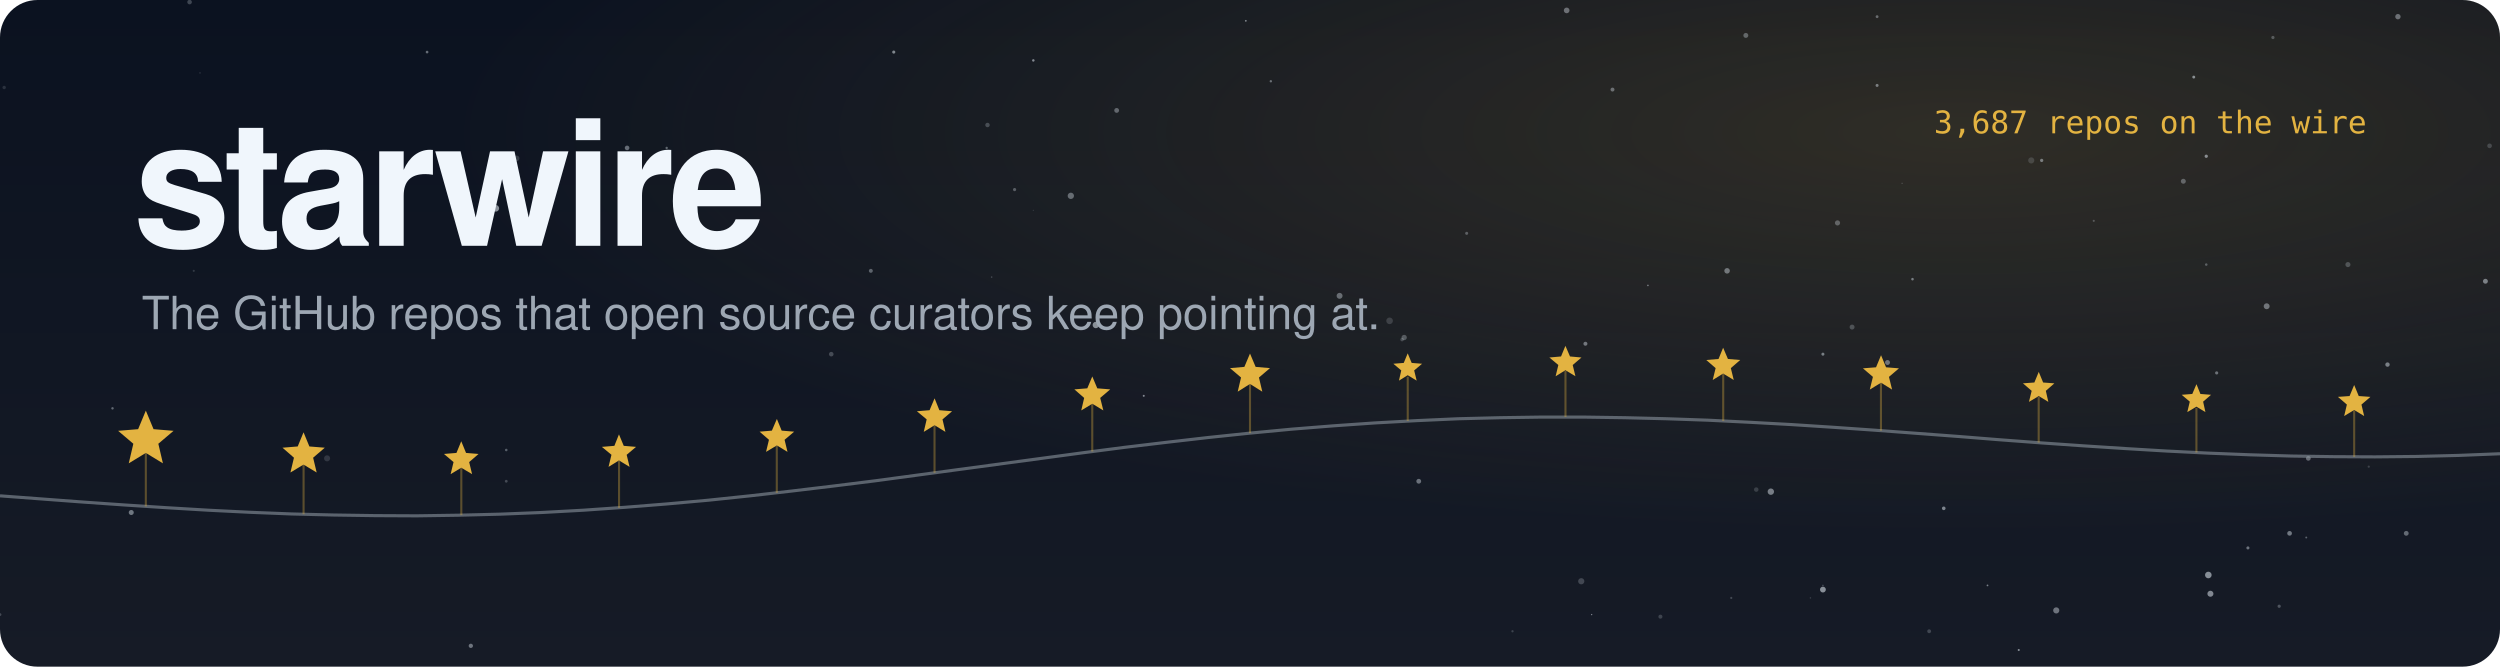
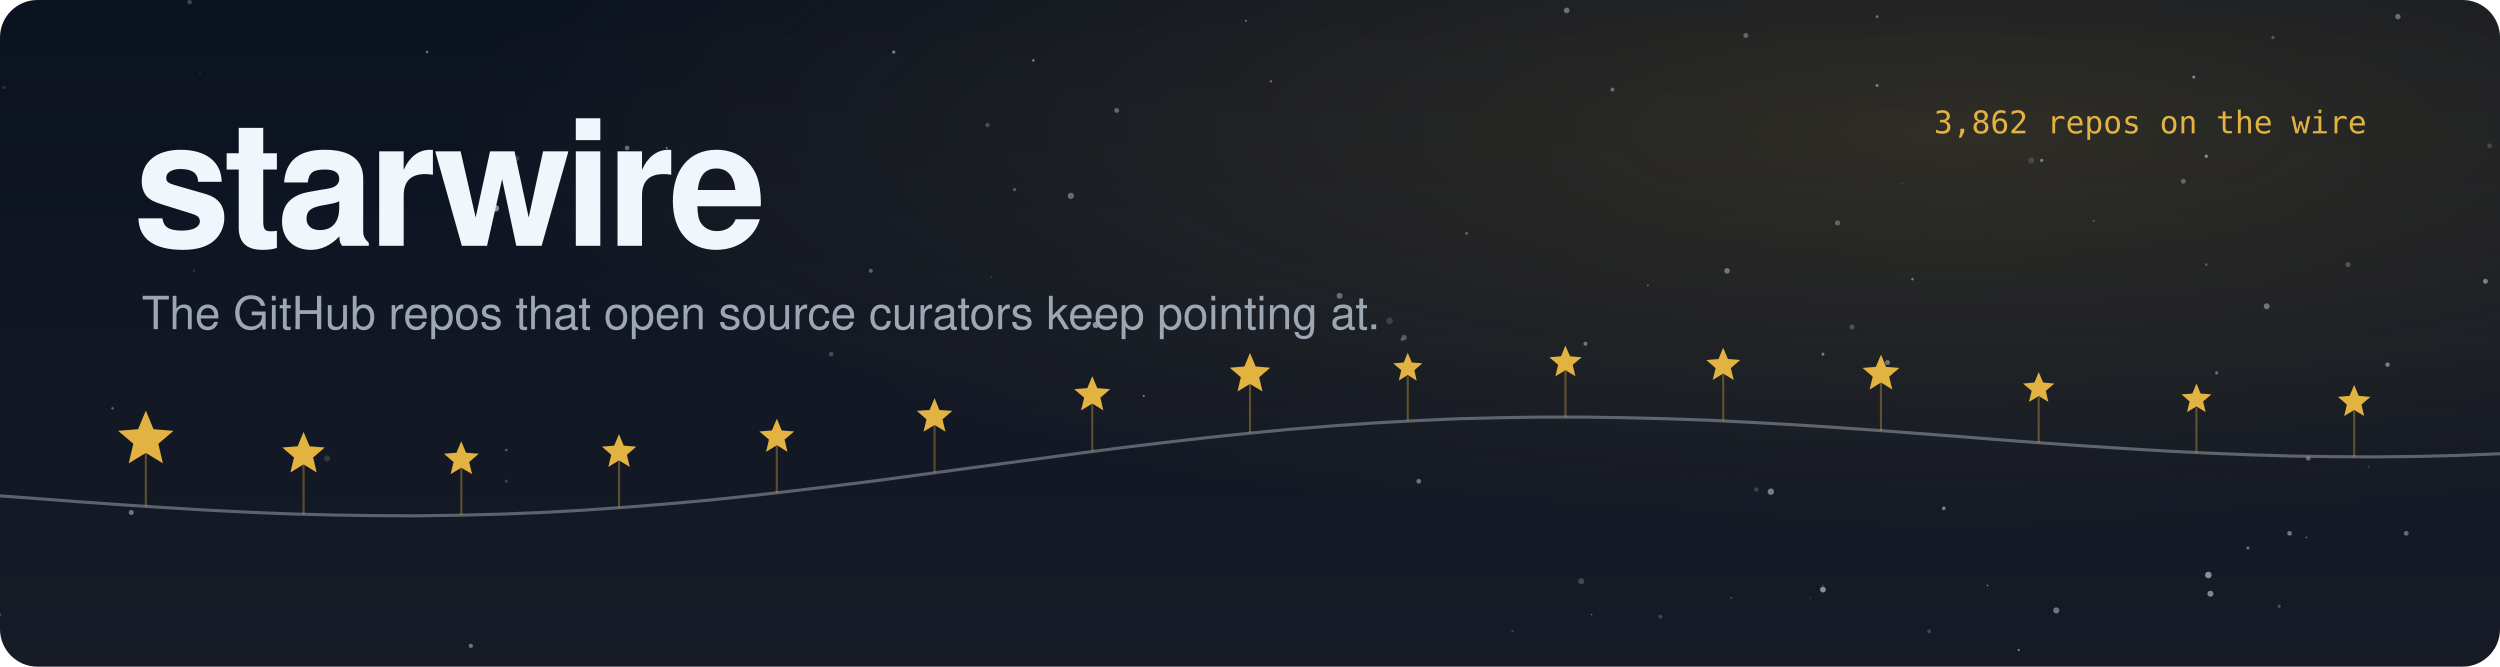
<svg xmlns="http://www.w3.org/2000/svg" viewBox="0 0 1200 320" width="1200" height="320" role="img" aria-label="starwire">
  <defs>
    <linearGradient id="sky" x1="0" y1="0" x2="0" y2="1">
      <stop offset="0" stop-color="#0b1220" />
      <stop offset="1" stop-color="#161b26" />
    </linearGradient>
    <radialGradient id="glow" cx=".78" cy=".2" r=".6">
      <stop offset="0" stop-color="#e3b341" stop-opacity=".16" />
      <stop offset="1" stop-color="#e3b341" stop-opacity="0" />
    </radialGradient>
  </defs>
  <rect width="1200" height="320" rx="18" fill="url(#sky)" />
  <rect width="1200" height="320" rx="18" fill="url(#glow)" />
  <g fill="#c9d1d9">
    <circle cx="0" cy="295" r="0.68" opacity="0.26" />
    <circle cx="875" cy="170" r="0.73" opacity="0.53" />
    <circle cx="906" cy="174" r="1.19" opacity="0.47" />
    <circle cx="980" cy="77" r="0.79" opacity="0.50" />
    <circle cx="838" cy="17" r="1.19" opacity="0.38" />
    <circle cx="1107" cy="258" r="0.46" opacity="0.41" />
    <circle cx="1108" cy="220" r="1.14" opacity="0.44" />
    <circle cx="1094" cy="291" r="0.78" opacity="0.32" />
    <circle cx="1005" cy="106" r="0.50" opacity="0.30" />
    <circle cx="514" cy="94" r="1.52" opacity="0.43" />
    <circle cx="875" cy="281" r="0.38" opacity="0.29" />
    <circle cx="673" cy="163" r="0.85" opacity="0.25" />
    <circle cx="1091" cy="18" r="0.78" opacity="0.32" />
    <circle cx="797" cy="296" r="0.97" opacity="0.23" />
    <circle cx="487" cy="91" r="0.77" opacity="0.36" />
    <circle cx="399" cy="170" r="1.10" opacity="0.27" />
    <circle cx="1088" cy="147" r="1.42" opacity="0.47" />
    <circle cx="761" cy="165" r="0.96" opacity="0.49" />
    <circle cx="1127" cy="127" r="1.22" opacity="0.28" />
    <circle cx="704" cy="112" r="0.73" opacity="0.35" />
    <circle cx="954" cy="281" r="0.44" opacity="0.56" />
    <circle cx="93" cy="130" r="0.50" opacity="0.19" />
    <circle cx="1195" cy="70" r="1.12" opacity="0.22" />
    <circle cx="549" cy="190" r="0.48" opacity="0.61" />
    <circle cx="1061" cy="285" r="1.45" opacity="0.60" />
    <circle cx="913" cy="88" r="0.31" opacity="0.27" />
    <circle cx="91" cy="1" r="1.10" opacity="0.27" />
    <circle cx="889" cy="157" r="1.19" opacity="0.27" />
    <circle cx="1059" cy="75" r="0.79" opacity="0.60" />
    <circle cx="142" cy="157" r="0.30" opacity="0.61" />
    <circle cx="764" cy="295" r="0.33" opacity="0.60" />
    <circle cx="226" cy="310" r="1.03" opacity="0.49" />
    <circle cx="320" cy="71" r="0.57" opacity="0.43" />
    <circle cx="63" cy="246" r="1.21" opacity="0.51" />
    <circle cx="598" cy="10" r="0.44" opacity="0.61" />
    <circle cx="157" cy="220" r="1.46" opacity="0.17" />
    <circle cx="1060" cy="276" r="1.59" opacity="0.63" />
    <circle cx="918" cy="134" r="0.62" opacity="0.51" />
    <circle cx="1059" cy="127" r="0.61" opacity="0.35" />
    <circle cx="1064" cy="179" r="0.76" opacity="0.46" />
    <circle cx="882" cy="107" r="1.24" opacity="0.36" />
    <circle cx="238" cy="100" r="1.58" opacity="0.65" />
    <circle cx="759" cy="279" r="1.49" opacity="0.25" />
    <circle cx="774" cy="43" r="0.95" opacity="0.43" />
    <circle cx="926" cy="303" r="0.93" opacity="0.24" />
    <circle cx="536" cy="53" r="1.16" opacity="0.41" />
    <circle cx="674" cy="162" r="1.28" opacity="0.33" />
    <circle cx="901" cy="8" r="0.69" opacity="0.42" />
    <circle cx="243" cy="231" r="0.68" opacity="0.27" />
    <circle cx="791" cy="137" r="0.40" opacity="0.54" />
    <circle cx="987" cy="293" r="1.48" opacity="0.49" />
    <circle cx="1151" cy="8" r="1.29" opacity="0.45" />
    <circle cx="869" cy="287" r="0.35" opacity="0.22" />
    <circle cx="96" cy="35" r="0.41" opacity="0.15" />
    <circle cx="726" cy="303" r="0.55" opacity="0.22" />
    <circle cx="243" cy="216" r="0.62" opacity="0.38" />
    <circle cx="1193" cy="135" r="1.18" opacity="0.54" />
    <circle cx="476" cy="133" r="0.38" opacity="0.27" />
    <circle cx="969" cy="312" r="0.50" opacity="0.61" />
    <circle cx="610" cy="39" r="0.57" opacity="0.45" />
    <circle cx="205" cy="25" r="0.65" opacity="0.47" />
    <circle cx="667" cy="154" r="1.59" opacity="0.19" />
    <circle cx="496" cy="101" r="0.31" opacity="0.15" />
    <circle cx="496" cy="29" r="0.60" opacity="0.61" />
    <circle cx="933" cy="244" r="0.87" opacity="0.58" />
    <circle cx="1155" cy="256" r="1.16" opacity="0.44" />
    <circle cx="418" cy="130" r="0.95" opacity="0.40" />
    <circle cx="681" cy="231" r="1.16" opacity="0.47" />
    <circle cx="875" cy="283" r="1.40" opacity="0.64" />
    <circle cx="526" cy="156" r="1.54" opacity="0.64" />
    <circle cx="429" cy="25" r="0.75" opacity="0.59" />
    <circle cx="850" cy="236" r="1.54" opacity="0.54" />
    <circle cx="248" cy="76" r="1.34" opacity="0.20" />
    <circle cx="1099" cy="256" r="1.13" opacity="0.51" />
    <circle cx="643" cy="142" r="1.43" opacity="0.43" />
    <circle cx="1048" cy="87" r="1.19" opacity="0.37" />
    <circle cx="474" cy="60" r="1.07" opacity="0.27" />
    <circle cx="1079" cy="263" r="0.74" opacity="0.49" />
    <circle cx="1053" cy="37" r="0.70" opacity="0.61" />
    <circle cx="2" cy="42" r="0.82" opacity="0.16" />
    <circle cx="831" cy="287" r="0.52" opacity="0.26" />
    <circle cx="1137" cy="224" r="0.53" opacity="0.21" />
    <circle cx="752" cy="5" r="1.36" opacity="0.45" />
    <circle cx="901" cy="41" r="0.73" opacity="0.51" />
    <circle cx="1146" cy="175" r="1.06" opacity="0.54" />
    <circle cx="843" cy="235" r="1.08" opacity="0.20" />
    <circle cx="54" cy="196" r="0.59" opacity="0.44" />
    <circle cx="301" cy="71" r="1.11" opacity="0.46" />
    <circle cx="975" cy="77" r="1.48" opacity="0.18" />
    <circle cx="829" cy="130" r="1.33" opacity="0.48" />
  </g>
  <polyline points="0,238.0 20,239.5 40,241.0 60,242.4 80,243.7 100,244.9 120,245.9 140,246.7 160,247.2 180,247.5 200,247.6 220,247.3 240,246.8 260,246.0 280,244.9 300,243.5 320,241.9 340,240.1 360,238.0 380,235.7 400,233.3 420,230.8 440,228.1 460,225.4 480,222.7 500,220.0 520,217.3 540,214.7 560,212.3 580,210.0 600,207.9 620,206.0 640,204.4 660,203.0 680,201.9 700,201.0 720,200.5 740,200.2 760,200.2 780,200.5 800,201.0 820,201.7 840,202.7 860,203.8 880,205.1 900,206.5 920,208.0 940,209.5 960,211.1 980,212.6 1000,214.0 1020,215.3 1040,216.5 1060,217.5 1080,218.3 1100,218.9 1120,219.2 1140,219.3 1160,219.1 1180,218.6 1200,217.8" fill="none" stroke="#8b949e" stroke-width="1.5" stroke-opacity=".6" />
  <g fill="#e3b341">
    <line x1="70" y1="243.099" x2="70" y2="215.099" stroke="#e3b341" stroke-opacity=".35" />
    <polygon points="70.0,197.1 73.7,206.0 83.3,206.8 76.0,213.0 78.2,222.4 70.0,217.4 61.8,222.4 64.0,213.0 56.7,206.8 66.3,206.0" />
-     <line x1="145.714" y1="246.84" x2="145.714" y2="222.172" stroke="#e3b341" stroke-opacity=".35" />
-     <polygon points="145.7,207.5 148.5,214.3 155.9,214.9 150.3,219.7 152.0,226.8 145.7,223.0 139.4,226.8 141.1,219.7 135.6,214.9 142.9,214.3" />
-     <line x1="221.429" y1="247.286" x2="221.429" y2="224.552" stroke="#e3b341" stroke-opacity=".35" />
-     <polygon points="221.4,211.8 223.7,217.4 229.7,217.9 225.2,221.8 226.6,227.6 221.4,224.5 216.3,227.6 217.7,221.8 213.1,217.9 219.1,217.4" />
-     <line x1="297.143" y1="243.759" x2="297.143" y2="221.139" stroke="#e3b341" stroke-opacity=".35" />
-     <polygon points="297.1,208.5 299.4,214.0 305.3,214.5 300.8,218.3 302.2,224.1 297.1,221.0 292.1,224.1 293.5,218.3 288.9,214.5 294.9,214.0" />
-     <line x1="372.857" y1="236.572" x2="372.857" y2="213.847" stroke="#e3b341" stroke-opacity=".35" />
-     <polygon points="372.9,201.1 375.2,206.7 381.2,207.2 376.6,211.1 378.0,216.9 372.9,213.8 367.7,216.9 369.1,211.1 364.6,207.2 370.5,206.7" />
-     <line x1="448.571" y1="226.952" x2="448.571" y2="204.091" stroke="#e3b341" stroke-opacity=".35" />
-     <polygon points="448.6,191.2 450.9,196.9 457.0,197.4 452.4,201.3 453.8,207.3 448.6,204.1 443.4,207.3 444.8,201.3 440.1,197.4 446.2,196.9" />
-     <line x1="524.286" y1="216.73" x2="524.286" y2="193.723" stroke="#e3b341" stroke-opacity=".35" />
-     <polygon points="524.3,180.7 526.7,186.4 532.9,186.9 528.1,191.0 529.6,197.0 524.3,193.8 519.0,197.0 520.4,191.0 515.7,186.9 521.9,186.4" />
-     <line x1="600" y1="207.891" x2="600" y2="183.778" stroke="#e3b341" stroke-opacity=".35" />
-     <polygon points="600.0,169.7 602.7,176.1 609.6,176.7 604.3,181.2 605.9,188.0 600.0,184.3 594.1,188.0 595.7,181.2 590.4,176.7 597.3,176.1" />
-     <line x1="675.714" y1="202.072" x2="675.714" y2="180.834" stroke="#e3b341" stroke-opacity=".35" />
-     <polygon points="675.7,169.6 677.6,174.2 682.6,174.6 678.8,177.8 680.0,182.7 675.7,180.1 671.5,182.7 672.6,177.8 668.8,174.6 673.8,174.2" />
-     <line x1="751.429" y1="200.158" x2="751.429" y2="178.065" stroke="#e3b341" stroke-opacity=".35" />
-     <polygon points="751.4,166.0 753.6,171.1 759.1,171.6 754.9,175.2 756.2,180.6 751.4,177.7 746.7,180.6 748.0,175.2 743.7,171.6 749.3,171.1" />
-     <line x1="827.143" y1="202.06" x2="827.143" y2="179.458" stroke="#e3b341" stroke-opacity=".35" />
+     <line x1="145.714" y1="246.84" x2="145.714" y2="222.08" stroke="#e3b341" stroke-opacity=".35" />
+     <polygon points="145.7,207.3 148.6,214.2 155.9,214.8 150.3,219.6 152.0,226.8 145.7,222.9 139.4,226.8 141.1,219.6 135.5,214.8 142.9,214.2" />
+     <line x1="221.429" y1="247.286" x2="221.429" y2="224.534" stroke="#e3b341" stroke-opacity=".35" />
+     <polygon points="221.4,211.8 223.7,217.3 229.8,217.8 225.2,221.8 226.6,227.6 221.4,224.5 216.3,227.6 217.7,221.8 213.1,217.8 219.1,217.3" />
+     <line x1="297.143" y1="243.759" x2="297.143" y2="221.066" stroke="#e3b341" stroke-opacity=".35" />
+     <polygon points="297.1,208.4 299.4,213.9 305.4,214.4 300.9,218.3 302.3,224.1 297.1,221.0 292.0,224.1 293.4,218.3 288.9,214.4 294.8,213.9" />
+     <line x1="372.857" y1="236.572" x2="372.857" y2="213.795" stroke="#e3b341" stroke-opacity=".35" />
+     <polygon points="372.9,201.0 375.2,206.6 381.2,207.1 376.6,211.0 378.0,216.9 372.9,213.7 367.7,216.9 369.1,211.0 364.5,207.1 370.5,206.6" />
+     <line x1="448.571" y1="226.952" x2="448.571" y2="204.012" stroke="#e3b341" stroke-opacity=".35" />
+     <polygon points="448.6,191.1 450.9,196.8 457.1,197.2 452.4,201.3 453.8,207.2 448.6,204.0 443.3,207.2 444.7,201.3 440.1,197.2 446.2,196.8" />
+     <line x1="524.286" y1="216.73" x2="524.286" y2="193.65" stroke="#e3b341" stroke-opacity=".35" />
+     <polygon points="524.3,180.6 526.7,186.3 532.9,186.8 528.2,190.9 529.6,197.0 524.3,193.7 518.9,197.0 520.4,190.9 515.6,186.8 521.9,186.3" />
+     <line x1="600" y1="207.891" x2="600" y2="183.669" stroke="#e3b341" stroke-opacity=".35" />
+     <polygon points="600.0,169.4 602.7,175.9 609.7,176.5 604.4,181.1 606.0,187.9 600.0,184.3 594.0,187.9 595.6,181.1 590.3,176.5 597.3,175.9" />
+     <line x1="675.714" y1="202.072" x2="675.714" y2="180.707" stroke="#e3b341" stroke-opacity=".35" />
+     <polygon points="675.7,169.3 677.7,174.0 682.7,174.4 678.9,177.7 680.0,182.7 675.7,180.0 671.4,182.7 672.6,177.7 668.7,174.4 673.8,174.0" />
+     <line x1="751.429" y1="200.158" x2="751.429" y2="178.007" stroke="#e3b341" stroke-opacity=".35" />
+     <polygon points="751.4,165.9 753.6,171.0 759.2,171.5 754.9,175.1 756.2,180.6 751.4,177.7 746.6,180.6 747.9,175.1 743.7,171.5 749.3,171.0" />
+     <line x1="827.143" y1="202.06" x2="827.143" y2="179.471" stroke="#e3b341" stroke-opacity=".35" />
    <polygon points="827.1,166.9 829.4,172.3 835.3,172.8 830.8,176.7 832.2,182.4 827.1,179.3 822.1,182.4 823.5,176.7 819.0,172.8 824.9,172.3" />
-     <line x1="902.857" y1="206.737" x2="902.857" y2="183.643" stroke="#e3b341" stroke-opacity=".35" />
-     <polygon points="902.9,170.5 905.3,176.3 911.5,176.8 906.7,180.9 908.2,187.0 902.9,183.7 897.5,187.0 899.0,180.9 894.2,176.8 900.5,176.3" />
-     <line x1="978.571" y1="212.456" x2="978.571" y2="190.5" stroke="#e3b341" stroke-opacity=".35" />
-     <polygon points="978.6,178.5 980.7,183.6 986.1,184.0 982.0,187.6 983.2,192.9 978.6,190.1 973.9,192.9 975.2,187.6 971.0,184.0 976.5,183.6" />
-     <line x1="1054.286" y1="217.224" x2="1054.286" y2="195.819" stroke="#e3b341" stroke-opacity=".35" />
-     <polygon points="1054.3,184.4 1056.2,189.1 1061.3,189.5 1057.5,192.8 1058.6,197.8 1054.3,195.2 1049.9,197.8 1051.1,192.8 1047.2,189.5 1052.3,189.1" />
-     <line x1="1130" y1="219.285" x2="1130" y2="197.049" stroke="#e3b341" stroke-opacity=".35" />
-     <polygon points="1130.0,184.8 1132.2,190.1 1137.8,190.5 1133.5,194.2 1134.8,199.7 1130.0,196.8 1125.2,199.7 1126.5,194.2 1122.2,190.5 1127.8,190.1" />
+     <line x1="902.857" y1="206.737" x2="902.857" y2="183.468" stroke="#e3b341" stroke-opacity=".35" />
+     <polygon points="902.9,170.2 905.3,176.1 911.7,176.6 906.8,180.8 908.3,187.0 902.9,183.6 897.4,187.0 898.9,180.8 894.0,176.6 900.4,176.1" />
+     <line x1="978.571" y1="212.456" x2="978.571" y2="190.522" stroke="#e3b341" stroke-opacity=".35" />
+     <polygon points="978.6,178.6 980.7,183.6 986.1,184.1 982.0,187.6 983.2,192.9 978.6,190.1 973.9,192.9 975.2,187.6 971.0,184.1 976.5,183.6" />
+     <line x1="1054.286" y1="217.224" x2="1054.286" y2="195.643" stroke="#e3b341" stroke-opacity=".35" />
+     <polygon points="1054.3,184.1 1056.3,188.9 1061.5,189.3 1057.5,192.7 1058.7,197.8 1054.3,195.1 1049.8,197.8 1051.0,192.7 1047.1,189.3 1052.3,188.9" />
+     <line x1="1130" y1="219.285" x2="1130" y2="197.045" stroke="#e3b341" stroke-opacity=".35" />
+     <polygon points="1130.0,184.8 1132.2,190.0 1137.8,190.5 1133.5,194.2 1134.8,199.7 1130.0,196.8 1125.2,199.7 1126.5,194.2 1122.2,190.5 1127.8,190.0" />
  </g>
  <text x="64" y="118" font-family="-apple-system,'Segoe UI',Helvetica,Arial,sans-serif" font-size="84" font-weight="800" letter-spacing="-3" fill="#f0f6fc">starwire</text>
  <text x="68" y="158" font-family="-apple-system,'Segoe UI',Helvetica,Arial,sans-serif" font-size="22" fill="#9da7b3">The GitHub repos that open source curators keep pointing at.</text>
-   <text x="1136" y="64" text-anchor="end" font-family="ui-monospace,SFMono-Regular,Menlo,monospace" font-size="15" fill="#e3b341">3,687 repos on the wire</text>
+   <text x="1136" y="64" text-anchor="end" font-family="ui-monospace,SFMono-Regular,Menlo,monospace" font-size="15" fill="#e3b341">3,862 repos on the wire</text>
</svg>
